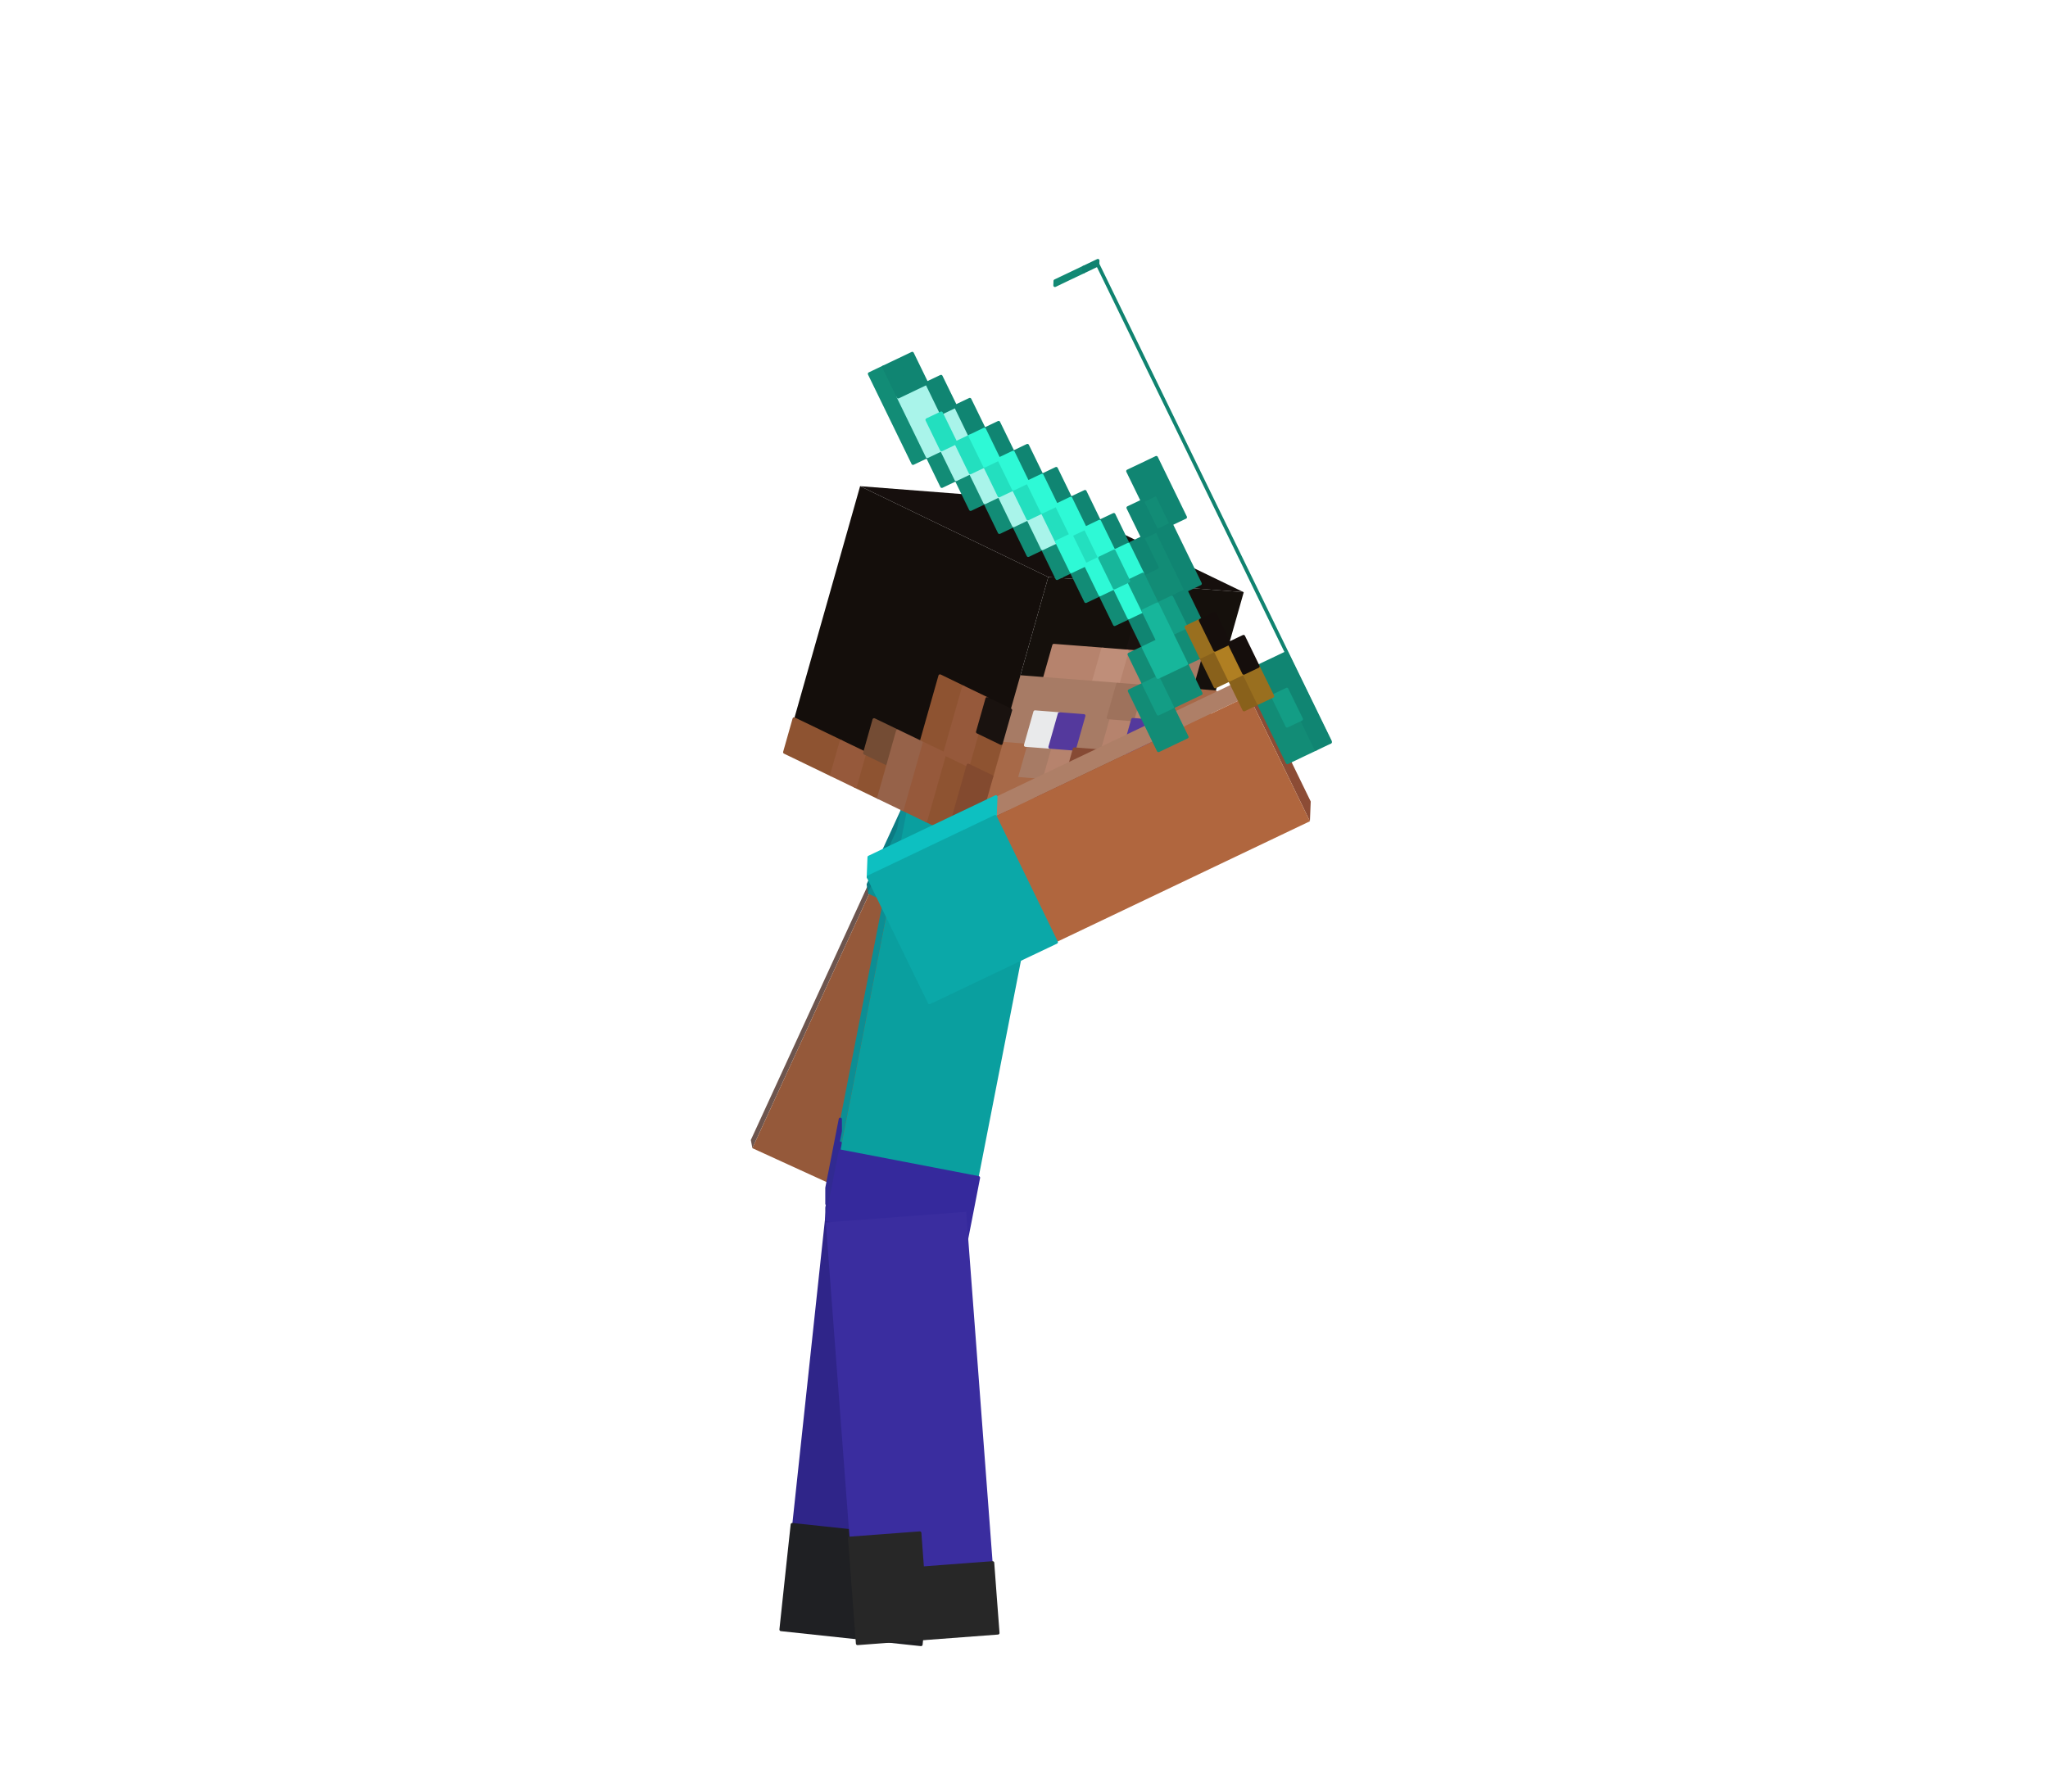
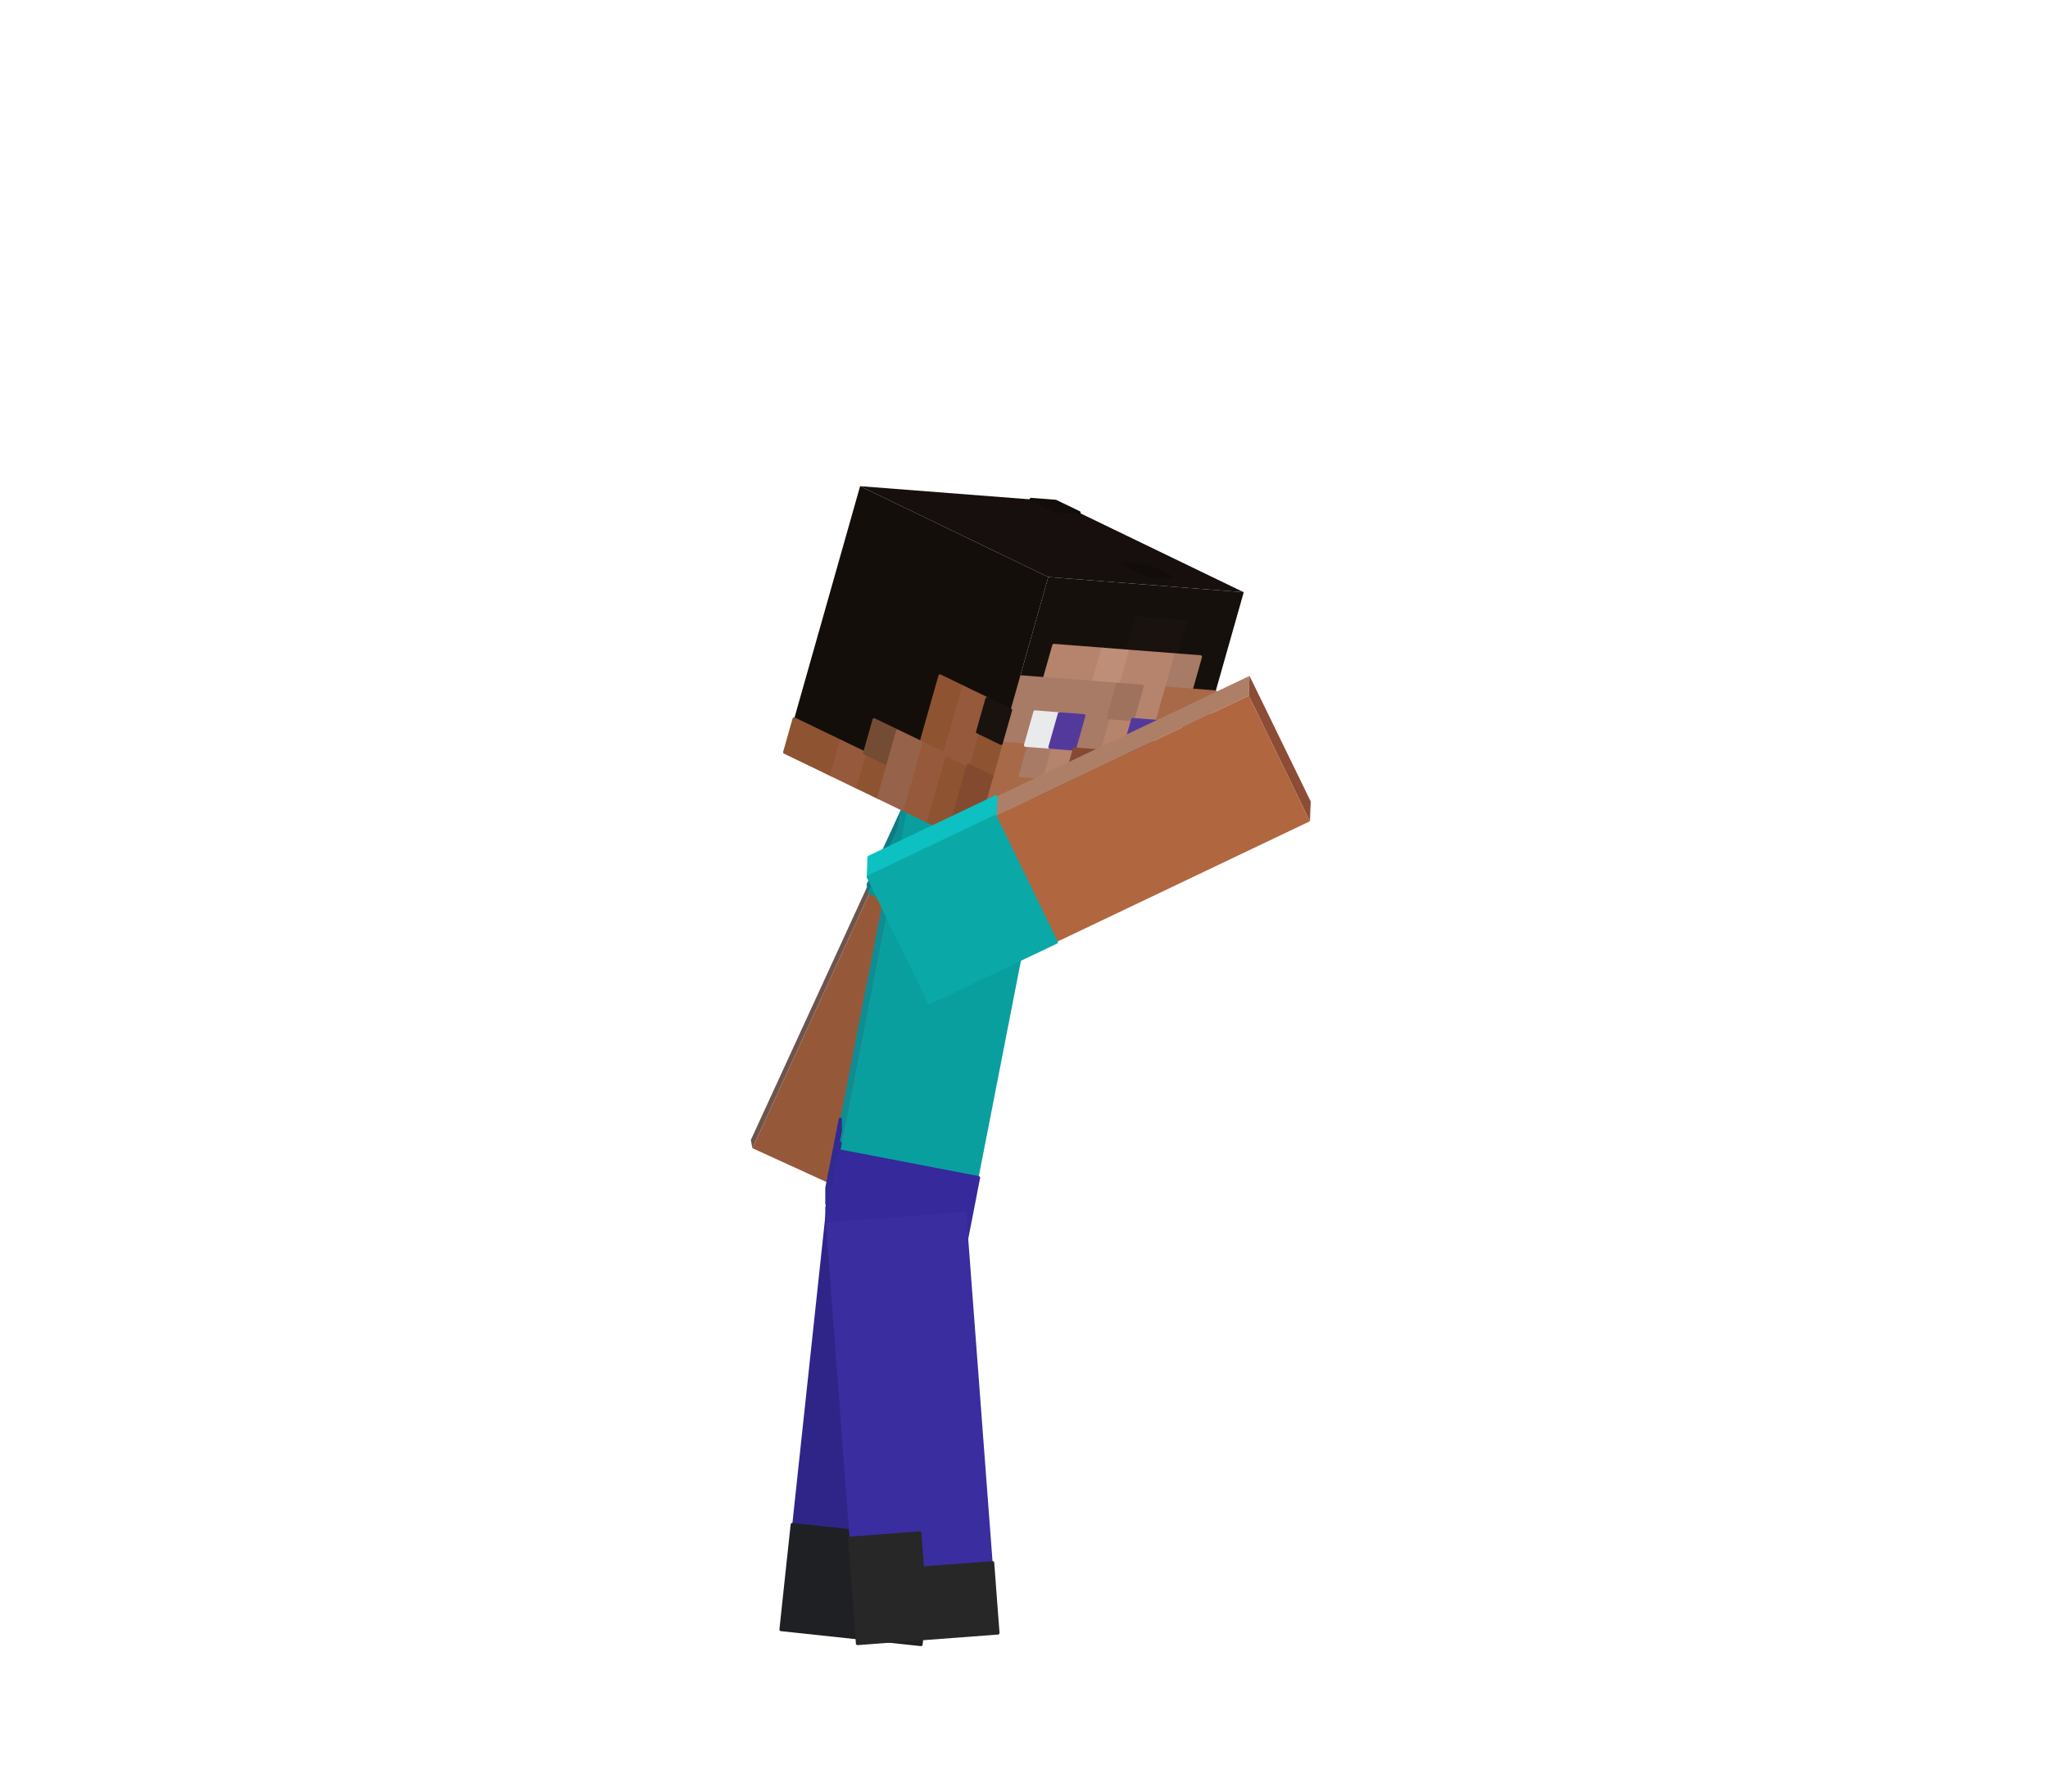
<svg xmlns="http://www.w3.org/2000/svg" viewBox="0 0 384 336" width="384" height="336" role="img" aria-labelledby="swing-6-title">
  <g id="steve">
    <g id="arm-left" aria-label="Left arm">
      <g class="face" data-face="back">
        <path fill="#6d554e" d="M173.8 141.91L174.08 143.44L141.07 215.33L140.78 213.8Z" />
        <path fill="#0c7b83" stroke="#0c7b83" stroke-width=".6" stroke-linejoin="round" d="M173.8 141.91L174.08 143.44L171.33 149.43L171.05 147.9ZM171.05 147.9L171.33 149.43L168.58 155.42L168.3 153.9ZM168.3 153.9L168.58 155.42L165.83 161.41L165.54 159.89ZM165.54 159.89L165.83 161.41L163.08 167.4L162.79 165.88Z" />
      </g>
      <g class="face" data-face="top">
        <path fill="#0ec1c4" d="M174.08 143.44L173.8 141.91L197.79 152.89L198.08 154.41Z" />
        <path fill="#0dacae" stroke="#0dacae" stroke-width=".6" stroke-linejoin="round" d="M174.08 143.44L174.01 143.06L180.01 145.8L180.08 146.18ZM173.87 142.29L173.8 141.91L179.8 144.66L179.87 145.04ZM186.08 148.92L186.01 148.54L192.01 151.28L192.08 151.67ZM192.08 151.67L192.01 151.28L198.01 154.03L198.08 154.41ZM191.87 150.52L191.79 150.14L197.79 152.89L197.86 153.27Z" />
      </g>
      <g class="face" data-face="nx">
        <path fill="#95593a" d="M174.08 143.44L198.08 154.41L165.06 226.3L141.07 215.33Z" />
        <path fill="#0b9093" stroke="#0b9093" stroke-width=".6" stroke-linejoin="round" d="M174.08 143.44L198.08 154.41L195.33 160.4L171.33 149.43ZM171.33 149.43L195.33 160.4L192.58 166.39L168.58 155.42ZM168.58 155.42L192.58 166.39L189.82 172.38L165.83 161.41ZM165.83 161.41L189.82 172.38L187.07 178.37L163.08 167.4Z" />
      </g>
    </g>
    <g id="leg-left" aria-label="Left leg">
      <g class="face" data-face="nx">
        <path fill="#2f2589" d="M154.88 226.86L181.12 229.67L172.69 308.42L146.44 305.61Z" />
        <path fill="#1f2023" stroke="#1f2023" stroke-width=".6" stroke-linejoin="round" d="M148.55 285.92L161.67 287.33L160.97 293.89L147.84 292.48ZM147.84 292.48L174.09 295.3L173.39 301.86L147.14 299.04ZM147.14 299.04L173.39 301.86L172.69 308.42L146.44 305.61Z" />
      </g>
    </g>
    <g id="torso" aria-label="Torso">
      <g class="face" data-face="back">
        <path fill="#0c8e94" d="M170.14 145.53L170.14 151.5L155.04 228.75L155.04 222.78Z" />
        <path fill="#312a92" stroke="#312a92" stroke-width=".6" stroke-linejoin="round" d="M157.56 209.9L157.56 212.14L156.3 218.58L156.3 216.34ZM157.56 214.38L157.56 215.88L156.3 222.31L156.3 220.82ZM156.3 216.34L156.3 219.33L155.04 225.76L155.04 222.78ZM156.3 220.07L156.3 222.31L155.04 228.75L155.04 226.51Z" />
      </g>
      <g class="face" data-face="top">
        <path fill="#a5633f" d="M170.14 151.5L170.14 145.53L196.05 150.53L196.05 156.5Z" />
        <path fill="#22dfdd" stroke="#22dfdd" stroke-width=".6" stroke-linejoin="round" d="M170.14 151.5L170.14 150.75L176.61 152L176.61 152.75ZM170.14 146.28L170.14 145.53L176.61 146.78L176.61 147.53ZM176.61 152.75L176.61 152L183.09 153.25L183.09 154ZM176.61 147.53L176.61 146.78L183.09 148.03L183.09 148.78ZM183.09 154L183.09 153.25L189.57 154.5L189.57 155.25ZM183.09 148.78L183.09 148.03L189.57 149.28L189.57 150.03ZM189.57 155.25L189.57 154.5L196.05 155.75L196.05 156.5ZM189.57 150.03L189.57 149.28L196.05 150.53L196.05 151.27Z" />
      </g>
      <g class="face" data-face="nx">
        <path fill="#0a9f9f" d="M170.14 151.5L196.05 156.5L180.96 233.75L155.04 228.75Z" />
        <path fill="#35299c" stroke="#35299c" stroke-width=".6" stroke-linejoin="round" d="M157.56 215.88L183.47 220.87L182.22 227.31L156.3 222.31ZM156.3 222.31L182.22 227.31L180.96 233.75L155.04 228.75Z" />
      </g>
    </g>
    <g id="leg-right" aria-label="Right leg">
      <g class="face" data-face="nx">
        <path fill="#3a2d9f" d="M154.84 229.26L181.16 227.27L187.11 306.25L160.78 308.23Z" />
        <path fill="#272727" stroke="#272727" stroke-width=".6" stroke-linejoin="round" d="M159.3 288.49L172.46 287.5L172.95 294.08L159.79 295.07ZM159.79 295.07L186.12 293.09L186.61 299.67L160.29 301.65ZM160.29 301.65L186.61 299.67L187.11 306.25L160.78 308.23Z" />
      </g>
    </g>
    <g id="head" aria-label="Head">
      <g class="face" data-face="top">
        <path fill="#160f0d" d="M161.27 91.18L197.92 94.02L233.2 111.07L196.55 108.22Z" />
        <path fill="#120d0a" stroke="#120d0a" stroke-width=".6" stroke-linejoin="round" d="M193.34 93.67L197.92 94.02L202.33 96.15L197.75 95.8ZM210.64 105.74L215.22 106.09L219.63 108.22L215.05 107.87Z" />
      </g>
      <g class="face" data-face="front">
        <path fill="#15100c" d="M196.55 108.22L233.2 111.07L219.06 160.96L182.41 158.11Z" />
        <path fill="#19120f" stroke="#19120f" stroke-width=".6" stroke-linejoin="round" d="M213.11 115.88L222.27 116.59L220.5 122.83L211.34 122.12Z" />
        <path fill="#b6836d" stroke="#b6836d" stroke-width=".6" stroke-linejoin="round" d="M197.6 121.05L206.76 121.76L204.99 128L195.83 127.29ZM211.34 122.12L220.5 122.83L218.73 129.06L209.57 128.35ZM214.15 128.71L218.73 129.06L216.97 135.3L212.39 134.95ZM207.8 134.59L212.39 134.95L210.62 141.18L206.04 140.83ZM196.87 140.11L201.45 140.47L199.69 146.71L195.11 146.35ZM210.62 141.18L215.2 141.54L213.43 147.77L208.85 147.42Z" />
        <path fill="#bf8e79" stroke="#bf8e79" stroke-width=".6" stroke-linejoin="round" d="M206.76 121.76L211.34 122.12L209.57 128.35L204.99 128Z" />
        <path fill="#a77b65" stroke="#a77b65" stroke-width=".6" stroke-linejoin="round" d="M220.5 122.83L225.08 123.18L223.32 129.42L218.73 129.06ZM191.25 126.93L209.57 128.35L207.8 134.59L189.48 133.17ZM189.48 133.17L194.06 133.52L192.29 139.76L187.71 139.4ZM203.22 134.23L207.8 134.59L206.04 140.83L201.45 140.47ZM221.55 135.66L226.13 136.01L224.36 142.25L219.78 141.89ZM192.29 139.76L196.87 140.11L195.11 146.35L190.52 146Z" />
        <path fill="#9e725c" stroke="#9e725c" stroke-width=".6" stroke-linejoin="round" d="M209.57 128.35L214.15 128.71L212.39 134.95L207.8 134.59Z" />
        <path fill="#a76948" stroke="#a76948" stroke-width=".6" stroke-linejoin="round" d="M218.73 129.06L227.9 129.78L226.13 136.01L216.97 135.3ZM187.71 139.4L192.29 139.76L190.52 146L185.94 145.64ZM215.2 141.54L219.78 141.89L218.01 148.13L213.43 147.77ZM185.94 145.64L195.11 146.35L193.34 152.59L184.17 151.88Z" />
        <path fill="#e9eaeb" stroke="#e9eaeb" stroke-width=".6" stroke-linejoin="round" d="M194.06 133.52L198.64 133.88L196.87 140.11L192.29 139.76ZM216.97 135.3L221.55 135.66L219.78 141.89L215.2 141.54Z" />
        <path fill="#54399d" stroke="#54399d" stroke-width=".6" stroke-linejoin="round" d="M198.64 133.88L203.22 134.23L201.45 140.47L196.87 140.11ZM212.39 134.95L216.97 135.3L215.2 141.54L210.62 141.18Z" />
        <path fill="#864a34" stroke="#864a34" stroke-width=".6" stroke-linejoin="round" d="M201.45 140.47L210.62 141.18L208.85 147.42L199.69 146.71ZM184.17 151.88L193.34 152.59L191.57 158.82L182.41 158.11Z" />
        <path fill="#955938" stroke="#955938" stroke-width=".6" stroke-linejoin="round" d="M219.78 141.89L224.36 142.25L222.59 148.49L218.01 148.13ZM218.01 148.13L222.59 148.49L220.83 154.72L216.24 154.37ZM193.34 152.59L220.83 154.72L219.06 160.96L191.57 158.82Z" />
        <path fill="#8e4736" stroke="#8e4736" stroke-width=".6" stroke-linejoin="round" d="M195.11 146.35L213.43 147.77L211.66 154.01L193.34 152.59Z" />
        <path fill="#a0623b" stroke="#a0623b" stroke-width=".6" stroke-linejoin="round" d="M213.43 147.77L218.01 148.13L216.24 154.37L211.66 154.01Z" />
      </g>
      <g class="face" data-face="nx">
        <path fill="#140e0b" d="M161.27 91.18L196.55 108.22L182.41 158.11L147.13 141.07Z" />
        <path fill="#8e5331" stroke="#8e5331" stroke-width=".6" stroke-linejoin="round" d="M176.25 126.77L180.66 128.91L178.89 135.14L174.48 133.01ZM174.48 133.01L178.89 135.14L177.12 141.38L172.71 139.25ZM183.3 137.27L187.71 139.4L185.94 145.64L181.53 143.51ZM177.12 141.38L181.53 143.51L179.77 149.75L175.36 147.61ZM148.9 134.83L157.72 139.09L155.95 145.33L147.13 141.07ZM162.13 141.22L166.54 143.35L164.77 149.59L160.36 147.46ZM175.36 147.61L179.77 149.75L178 155.98L173.59 153.85Z" />
        <path fill="#96593b" stroke="#96593b" stroke-width=".6" stroke-linejoin="round" d="M180.66 128.91L185.07 131.04L183.3 137.27L178.89 135.14ZM178.89 135.14L183.3 137.27L181.53 143.51L177.12 141.38ZM172.71 139.25L177.12 141.38L175.36 147.61L170.95 145.48ZM157.72 139.09L162.13 141.22L160.36 147.46L155.95 145.33ZM170.95 145.48L175.36 147.61L173.59 153.85L169.18 151.72Z" />
        <path fill="#19120f" stroke="#19120f" stroke-width=".6" stroke-linejoin="round" d="M185.07 131.04L189.48 133.17L187.71 139.4L183.3 137.27Z" />
        <path fill="#744c34" stroke="#744c34" stroke-width=".6" stroke-linejoin="round" d="M163.89 134.99L168.3 137.12L166.54 143.35L162.13 141.22Z" />
        <path fill="#966249" stroke="#966249" stroke-width=".6" stroke-linejoin="round" d="M168.3 137.12L172.71 139.25L170.95 145.48L166.54 143.35ZM166.54 143.35L170.95 145.48L169.18 151.72L164.77 149.59Z" />
        <path fill="#834a2f" stroke="#834a2f" stroke-width=".6" stroke-linejoin="round" d="M181.53 143.51L185.94 145.64L184.17 151.88L179.77 149.75ZM179.77 149.75L184.17 151.88L182.41 158.11L178 155.98Z" />
      </g>
    </g>
    <g id="arm-right" aria-label="Right arm">
      <g class="face" data-face="front">
        <path fill="#ae7f67" d="M162.81 164.48L162.95 160.77L234.29 126.76L234.15 130.47Z" />
        <path fill="#0dc0c1" stroke="#0dc0c1" stroke-width=".6" stroke-linejoin="round" d="M162.81 164.48L162.95 160.77L168.9 157.93L168.76 161.65ZM168.76 161.65L168.9 157.93L174.84 155.1L174.7 158.81ZM174.7 158.81L174.84 155.1L180.79 152.27L180.65 155.98ZM180.65 155.98L180.79 152.27L186.73 149.43L186.59 153.14Z" />
      </g>
      <g class="face" data-face="bottom">
        <path fill="#8c4c35" d="M234.15 130.47L234.29 126.76L245.76 150.31L245.61 154.02Z" />
      </g>
      <g class="face" data-face="nx">
        <path fill="#b0663e" d="M174.28 188.03L162.81 164.48L234.15 130.47L245.61 154.02Z" />
        <path fill="#0ba8a8" stroke="#0ba8a8" stroke-width=".6" stroke-linejoin="round" d="M174.28 188.03L162.81 164.48L168.76 161.65L180.23 185.2ZM180.23 185.2L168.76 161.65L174.7 158.81L186.17 182.36ZM186.17 182.36L174.7 158.81L180.65 155.98L192.11 179.53ZM192.11 179.53L180.65 155.98L186.59 153.14L198.06 176.7Z" />
      </g>
    </g>
-     <g id="held-sword" aria-label="Diamond sword">
-       <g class="face" data-face="bottom">
-         <path fill="#108370" stroke="#108370" stroke-width=".6" stroke-linejoin="round" d="M205.82 49.7L205.83 49.54L249.41 139.04L249.4 139.19Z" />
-       </g>
-       <g class="face" data-face="nx">
-         <path fill="#128c76" stroke="#128c76" stroke-width=".6" stroke-linejoin="round" d="M171.19 86.89L163.02 70.11L165.7 68.83L173.87 85.61ZM176.59 91.21L173.87 85.61L176.54 84.34L179.27 89.93ZM181.99 95.52L179.27 89.93L181.94 88.65L184.67 94.25ZM187.39 99.84L184.67 94.25L187.34 92.97L190.06 98.57ZM192.79 104.16L190.06 98.57L192.74 97.29L195.46 102.88ZM198.19 108.48L195.46 102.88L198.14 101.61L200.86 107.2ZM217.21 140.76L211.76 129.57L214.43 128.3L219.88 139.49ZM203.59 112.79L200.86 107.2L203.54 105.93L206.26 111.52ZM219.88 139.49L217.16 133.89L219.83 132.62L222.56 138.21ZM214.43 128.3L211.71 122.71L214.38 121.43L217.11 127.02ZM208.99 117.11L206.26 111.52L208.94 110.24L211.66 115.84ZM219.83 132.62L217.11 127.02L219.78 125.75L222.51 131.34ZM222.51 131.34L219.78 125.75L222.46 124.47L225.18 130.07ZM222.46 124.47L219.73 118.88L222.41 117.6L225.13 123.2ZM217.01 113.29L214.29 107.69L216.96 106.42L219.69 112.01ZM219.69 112.01L214.24 100.82L216.91 99.55L222.36 110.73ZM216.91 99.55L214.19 93.96L216.86 92.68L219.59 98.27ZM241.38 143.02L235.93 131.83L238.61 130.56L244.05 141.74ZM244.05 141.74L241.33 136.15L244.01 134.87L246.73 140.47Z" />
-         <path fill="#a9f4ea" stroke="#a9f4ea" stroke-width=".6" stroke-linejoin="round" d="M173.87 85.61L168.42 74.43L171.09 73.15L176.54 84.34ZM179.27 89.93L176.54 84.34L179.22 83.06L181.94 88.65ZM173.82 78.74L171.09 73.15L173.77 71.87L176.49 77.47ZM184.67 94.25L181.94 88.65L184.62 87.38L187.34 92.97ZM179.22 83.06L176.49 77.47L179.17 76.19L181.89 81.79ZM190.06 98.57L187.34 92.97L190.02 91.7L192.74 97.29ZM195.46 102.88L192.74 97.29L195.41 96.01L198.14 101.61Z" />
-         <path fill="#108572" stroke="#108572" stroke-width=".6" stroke-linejoin="round" d="M168.42 74.43L165.7 68.83L168.37 67.56L171.09 73.15ZM171.09 73.15L168.37 67.56L171.05 66.28L173.77 71.87ZM176.49 77.47L173.77 71.87L176.44 70.6L179.17 76.19ZM181.89 81.79L179.17 76.19L181.84 74.92L184.57 80.51ZM187.29 86.1L184.57 80.51L187.24 79.24L189.97 84.83ZM192.69 90.42L189.97 84.83L192.64 83.55L195.37 89.15ZM198.09 94.74L195.37 89.15L198.04 87.87L200.76 93.46ZM214.38 121.43L211.66 115.84L214.34 114.56L217.06 120.15ZM203.49 99.06L200.76 93.46L203.44 92.19L206.16 97.78ZM208.89 103.37L206.16 97.78L208.84 96.51L211.56 102.1ZM214.29 107.69L211.56 102.1L214.24 100.82L216.96 106.42ZM222.41 117.6L219.69 112.01L222.36 110.73L225.08 116.33ZM214.24 100.82L211.51 95.23L214.19 93.96L216.91 99.55ZM222.36 110.73L216.91 99.55L219.59 98.27L225.04 109.46ZM214.19 93.96L211.46 88.36L214.14 87.09L216.86 92.68ZM219.59 98.27L214.14 87.09L216.81 85.81L222.26 97ZM238.61 130.56L235.88 124.96L238.56 123.69L241.28 129.28ZM246.73 140.47L238.56 123.69L241.23 122.41L249.4 139.19Z" />
-         <path fill="#23dfbf" stroke="#23dfbf" stroke-width=".6" stroke-linejoin="round" d="M176.54 84.34L173.82 78.74L176.49 77.47L179.22 83.06ZM181.94 88.65L179.22 83.06L181.89 81.79L184.62 87.38ZM187.34 92.97L184.62 87.38L187.29 86.1L190.02 91.7ZM192.74 97.29L190.02 91.7L192.69 90.42L195.41 96.01ZM198.14 101.61L195.41 96.01L198.09 94.74L200.81 100.33ZM203.54 105.93L200.81 100.33L203.49 99.06L206.21 104.65Z" />
-         <path fill="#2ef9d6" stroke="#2ef9d6" stroke-width=".6" stroke-linejoin="round" d="M184.62 87.38L181.89 81.79L184.57 80.51L187.29 86.1ZM190.02 91.7L187.29 86.1L189.97 84.83L192.69 90.42ZM200.86 107.2L198.14 101.61L200.81 100.33L203.54 105.93ZM195.41 96.01L192.69 90.42L195.37 89.15L198.09 94.74ZM206.26 111.52L203.54 105.93L206.21 104.65L208.94 110.24ZM200.81 100.33L198.09 94.74L200.76 93.46L203.49 99.06ZM211.66 115.84L208.94 110.24L211.61 108.97L214.34 114.56ZM206.21 104.65L203.49 99.06L206.16 97.78L208.89 103.37ZM211.61 108.97L208.89 103.37L211.56 102.1L214.29 107.69Z" />
-         <path fill="#139d85" stroke="#139d85" stroke-width=".6" stroke-linejoin="round" d="M217.16 133.89L214.43 128.3L217.11 127.02L219.83 132.62ZM214.34 114.56L211.61 108.97L214.29 107.69L217.01 113.29ZM219.73 118.88L217.01 113.29L219.69 112.01L222.41 117.6ZM241.33 136.15L238.61 130.56L241.28 129.28L244.01 134.87Z" />
-         <path fill="#17b69b" stroke="#17b69b" stroke-width=".6" stroke-linejoin="round" d="M217.11 127.02L214.38 121.43L217.06 120.15L219.78 125.75ZM208.94 110.24L206.21 104.65L208.89 103.37L211.61 108.97ZM219.78 125.75L214.34 114.56L217.01 113.29L222.46 124.47Z" />
-         <path fill="#89611b" stroke="#89611b" stroke-width=".6" stroke-linejoin="round" d="M227.86 128.79L225.13 123.2L227.81 121.92L230.53 127.51ZM233.26 133.11L230.53 127.51L233.21 126.24L235.93 131.83Z" />
-         <path fill="#996f1f" stroke="#996f1f" stroke-width=".6" stroke-linejoin="round" d="M225.13 123.2L222.41 117.6L225.08 116.33L227.81 121.92ZM235.93 131.83L233.21 126.24L235.88 124.96L238.61 130.56Z" />
-         <path fill="#b07f22" stroke="#b07f22" stroke-width=".6" stroke-linejoin="round" d="M230.53 127.51L227.81 121.92L230.48 120.65L233.21 126.24Z" />
-         <path fill="#150e0c" stroke="#150e0c" stroke-width=".6" stroke-linejoin="round" d="M227.81 121.92L225.08 116.33L227.76 115.05L230.48 120.65ZM233.21 126.24L230.48 120.65L233.16 119.37L235.88 124.96Z" />
-       </g>
-       <g class="face" data-face="front">
-         <path fill="#128974" stroke="#128974" stroke-width=".6" stroke-linejoin="round" d="M197.8 53.53L197.83 52.69L200.5 51.42L200.47 52.25ZM200.47 52.25L200.5 51.42L203.18 50.14L203.15 50.98Z" />
-         <path fill="#108270" stroke="#108270" stroke-width=".6" stroke-linejoin="round" d="M203.15 50.98L203.18 50.14L205.85 48.86L205.82 49.7Z" />
-       </g>
-     </g>
  </g>
</svg>
